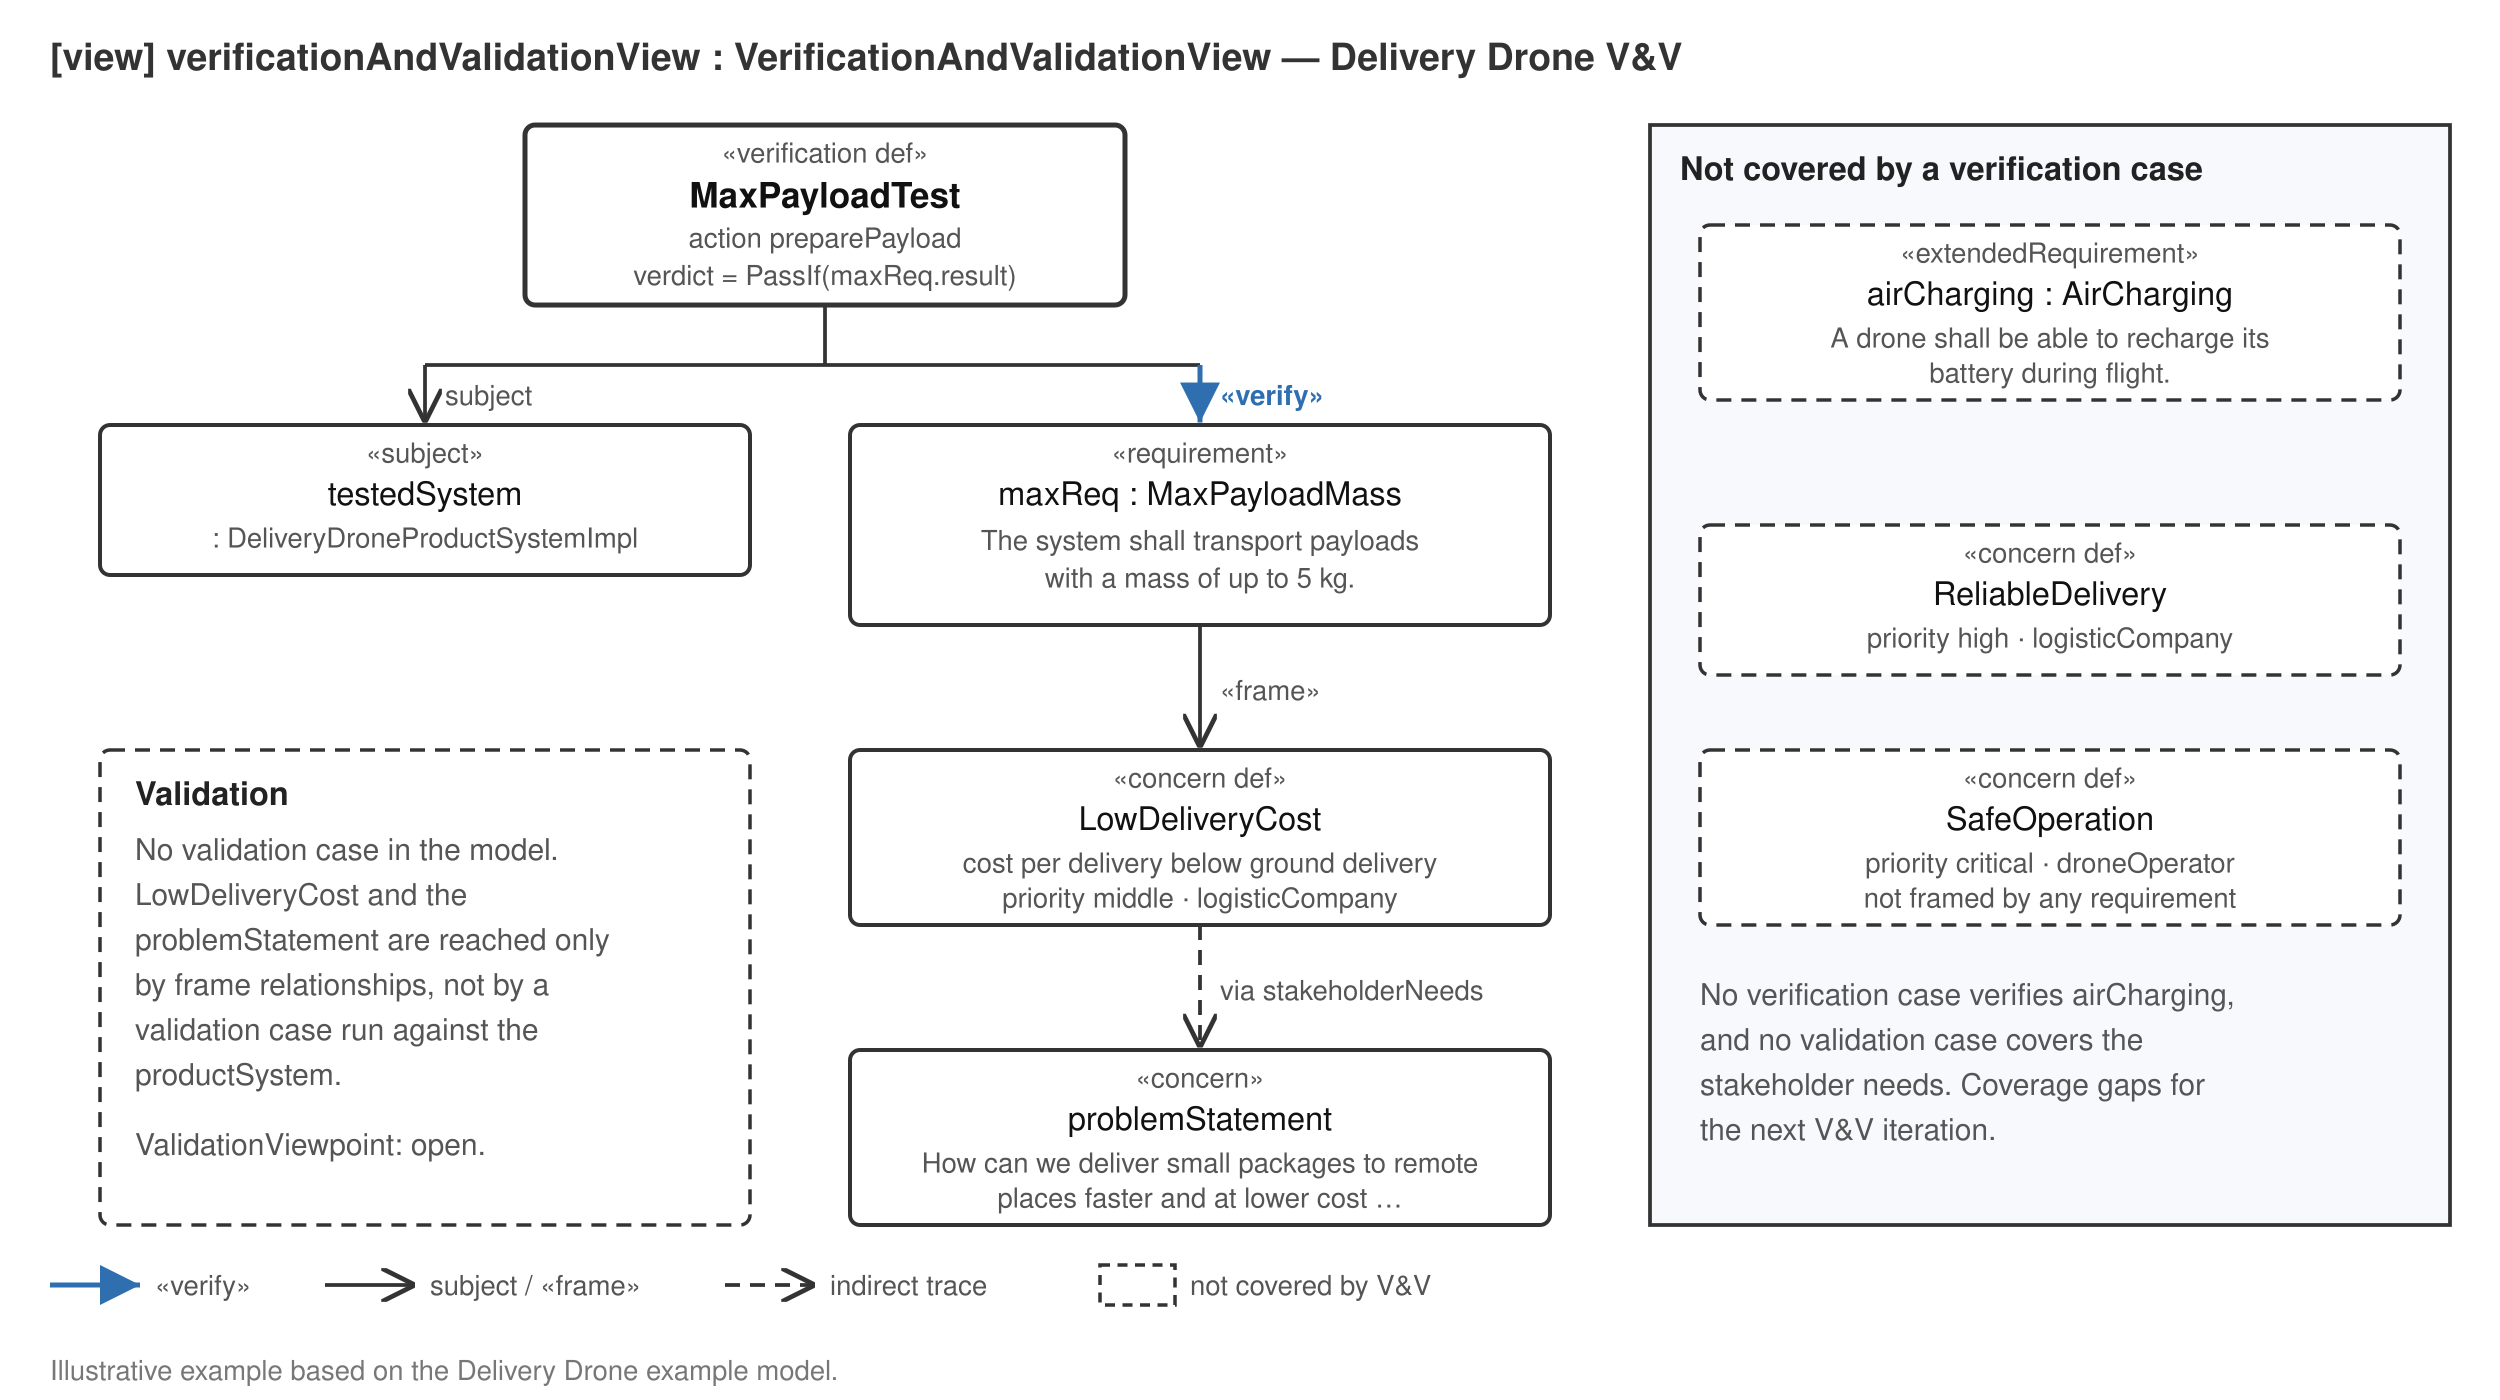
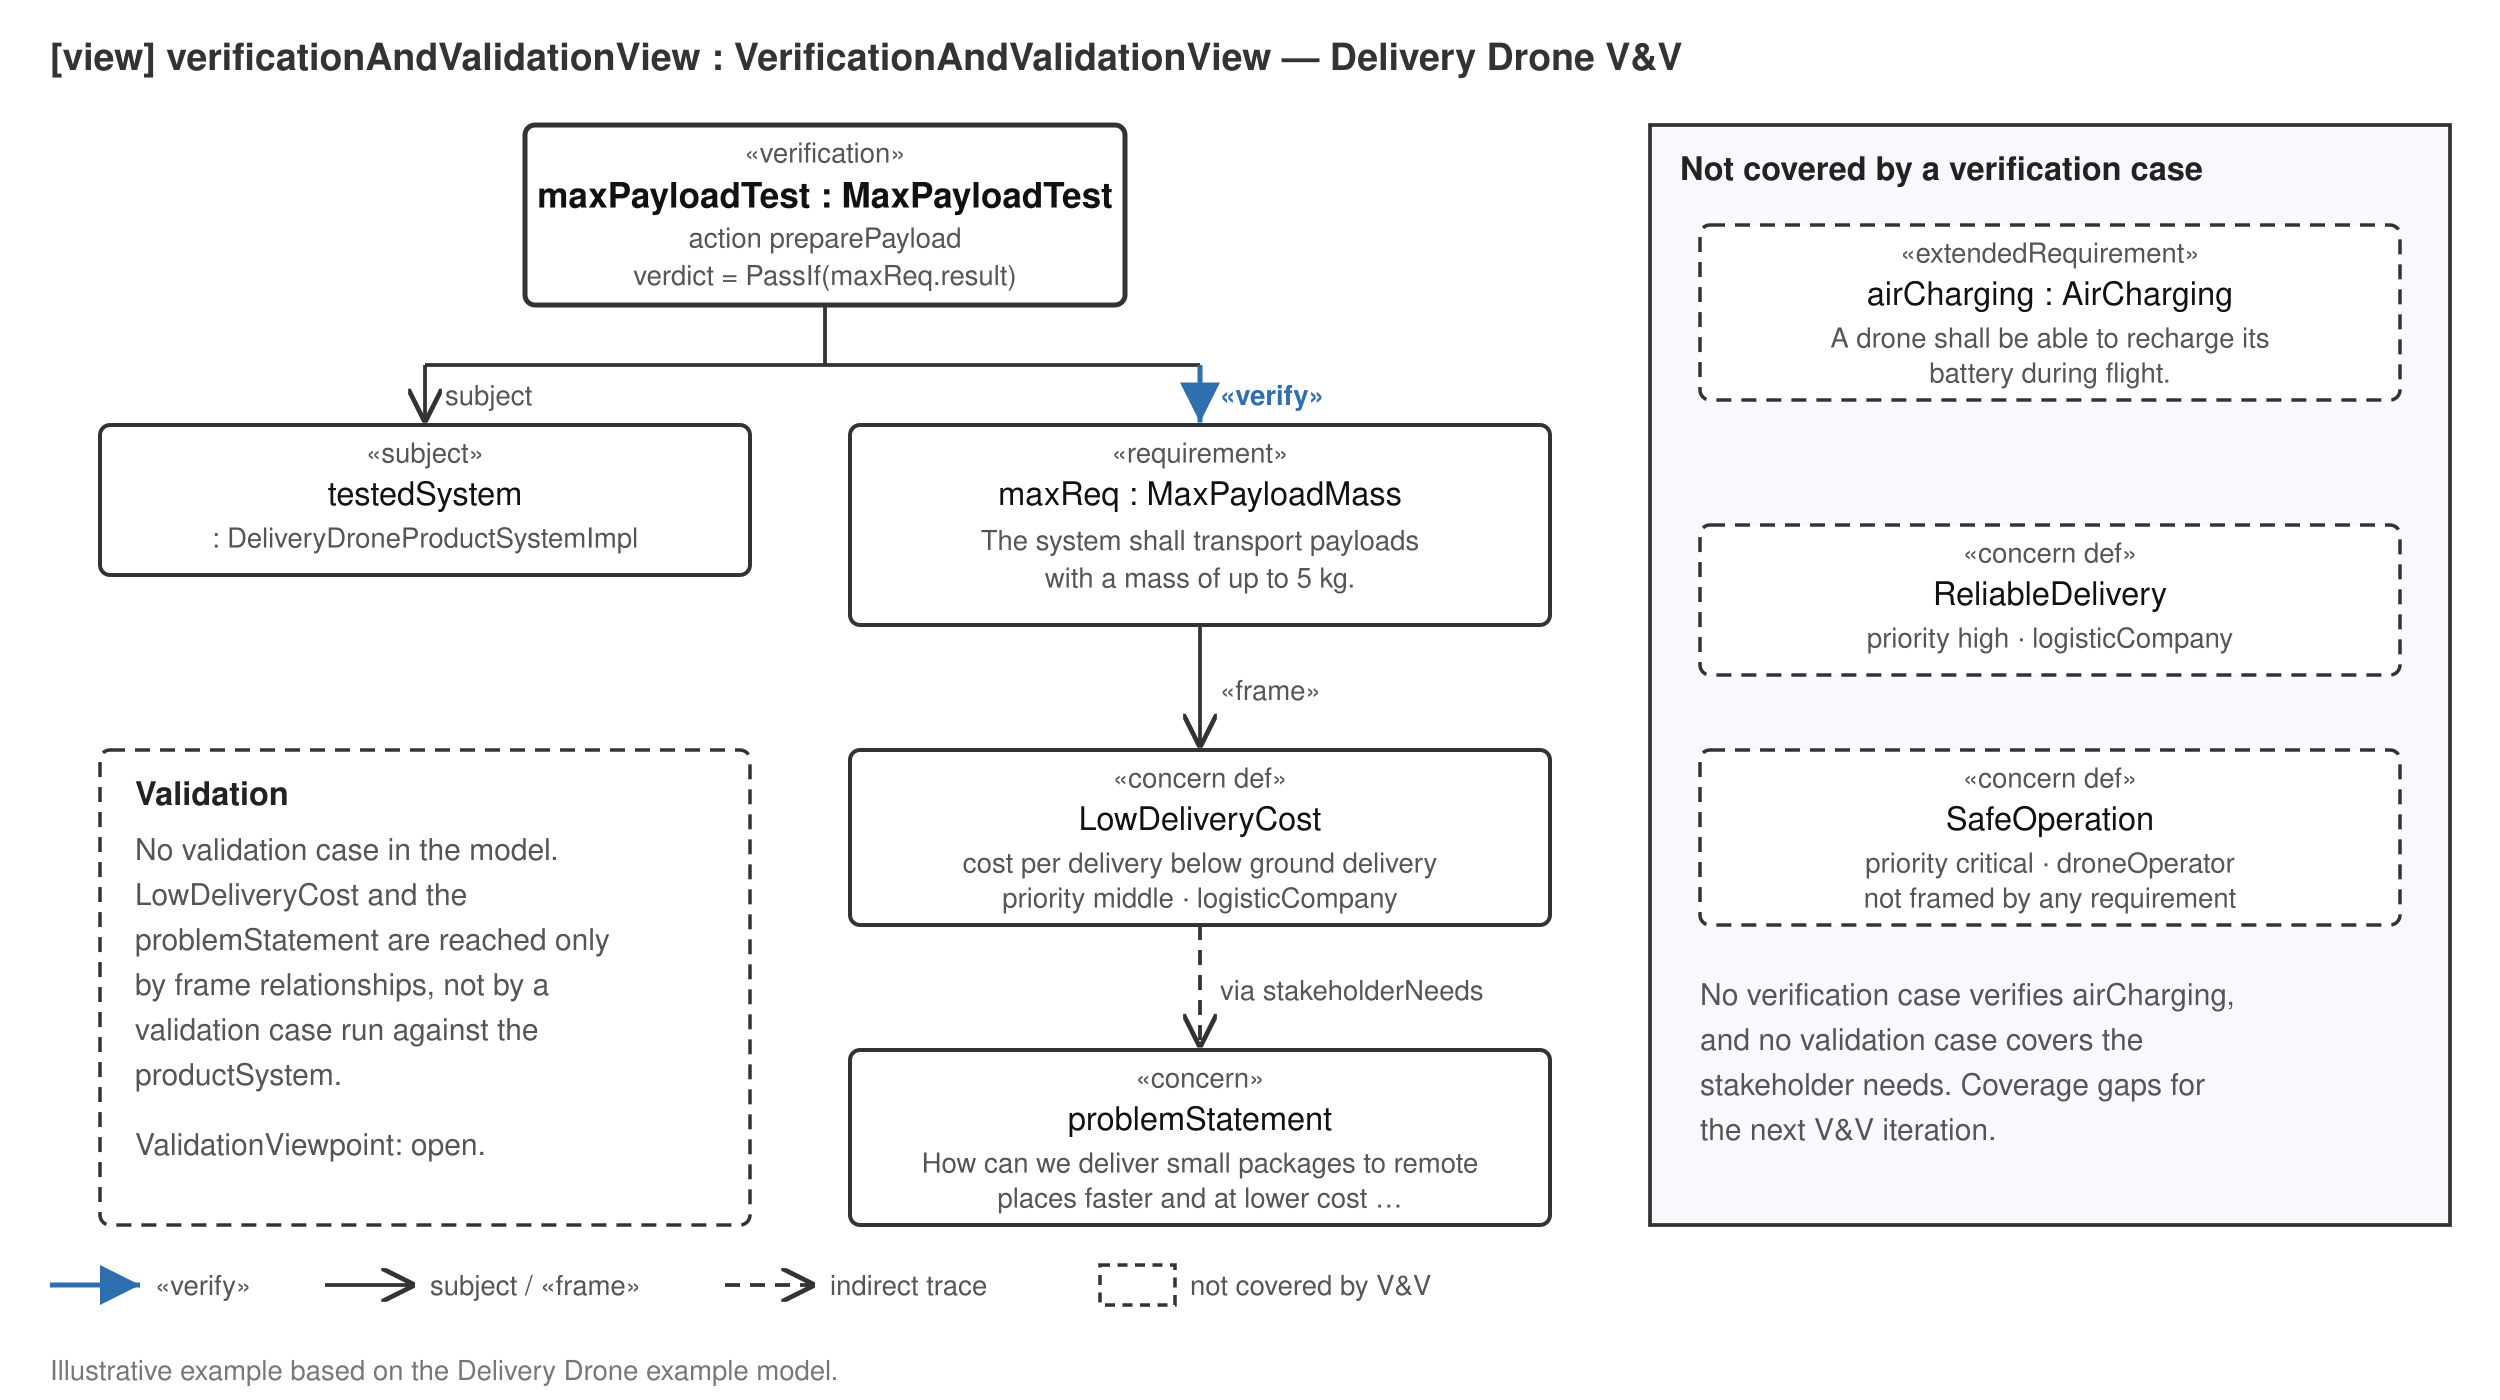
<svg xmlns="http://www.w3.org/2000/svg" width="1000" height="560" viewBox="0 0 1000 560" font-family="Segoe UI, Helvetica, Arial, sans-serif">
  <defs>
    <marker id="open" viewBox="0 0 10 10" refX="10" refY="5" markerWidth="9" markerHeight="9" orient="auto-start-reverse">
      <path d="M0,0 L10,5 L0,10" fill="none" stroke="#333" stroke-width="1.4" />
    </marker>
    <marker id="filled" viewBox="0 0 10 10" refX="10" refY="5" markerWidth="8" markerHeight="8" orient="auto-start-reverse">
      <path d="M0,0 L10,5 L0,10 z" fill="#2f6fb0" />
    </marker>
  </defs>
  <rect width="1000" height="560" fill="#ffffff" />
  <text x="20" y="28" font-size="15" font-weight="600" fill="#333">[view] verificationAndValidationView : VerificationAndValidationView — Delivery Drone V&amp;V</text>
  <g stroke="#333" stroke-width="1.5" fill="none">
    <line x1="330" y1="122" x2="330" y2="146" />
    <line x1="170" y1="146" x2="480" y2="146" />
    <line x1="170" y1="146" x2="170" y2="169" marker-end="url(#open)" />
    <line x1="480" y1="250" x2="480" y2="299" marker-end="url(#open)" />
    <line x1="480" y1="370" x2="480" y2="419" stroke-dasharray="6 4" marker-end="url(#open)" />
    <line x1="820" y1="160" x2="820" y2="209" marker-end="url(#open)" />
  </g>
  <line x1="480" y1="146" x2="480" y2="169" stroke="#2f6fb0" stroke-width="2" marker-end="url(#filled)" />
  <g font-size="11" fill="#555">
    <text x="178" y="162">subject</text>
    <text x="488" y="162" fill="#2f6fb0" font-weight="600">«verify»</text>
    <text x="488" y="280">«frame»</text>
    <text x="488" y="400">via stakeholderNeeds</text>
    <text x="828" y="190">«frame»</text>
  </g>
  <rect x="210" y="50" width="240" height="72" rx="4" fill="#ffffff" stroke="#333" stroke-width="2" />
  <g text-anchor="middle">
-     <text x="330" y="65" font-size="11" fill="#555">«verification def»</text>
-     <text x="330" y="83" font-size="14" font-weight="600" fill="#111">MaxPayloadTest</text>
+     <text x="330" y="65" font-size="11" fill="#555">«verification»</text>
+     <text x="330" y="83" font-size="14" font-weight="600" fill="#111">maxPayloadTest : MaxPayloadTest</text>
    <text x="330" y="99" font-size="11" fill="#555">action preparePayload</text>
    <text x="330" y="114" font-size="11" fill="#555">verdict = PassIf(maxReq.result)</text>
  </g>
  <rect x="40" y="170" width="260" height="60" rx="4" fill="#ffffff" stroke="#333" stroke-width="1.6" />
  <g text-anchor="middle">
    <text x="170" y="185" font-size="11" fill="#555">«subject»</text>
    <text x="170" y="202" font-size="13" fill="#111">testedSystem</text>
    <text x="170" y="219" font-size="11" fill="#555">: DeliveryDroneProductSystemImpl</text>
  </g>
  <rect x="340" y="170" width="280" height="80" rx="4" fill="#ffffff" stroke="#333" stroke-width="1.6" />
  <g text-anchor="middle">
    <text x="480" y="185" font-size="11" fill="#555">«requirement»</text>
    <text x="480" y="202" font-size="13" fill="#111">maxReq : MaxPayloadMass</text>
    <text x="480" y="220" font-size="11" fill="#555">The system shall transport payloads</text>
    <text x="480" y="235" font-size="11" fill="#555">with a mass of up to 5 kg.</text>
  </g>
  <rect x="340" y="300" width="280" height="70" rx="4" fill="#ffffff" stroke="#333" stroke-width="1.6" />
  <g text-anchor="middle">
    <text x="480" y="315" font-size="11" fill="#555">«concern def»</text>
    <text x="480" y="332" font-size="13" fill="#111">LowDeliveryCost</text>
    <text x="480" y="349" font-size="11" fill="#555">cost per delivery below ground delivery</text>
    <text x="480" y="363" font-size="11" fill="#555">priority middle · logisticCompany</text>
  </g>
  <rect x="340" y="420" width="280" height="70" rx="4" fill="#ffffff" stroke="#333" stroke-width="1.6" />
  <g text-anchor="middle">
    <text x="480" y="435" font-size="11" fill="#555">«concern»</text>
    <text x="480" y="452" font-size="13" fill="#111">problemStatement</text>
    <text x="480" y="469" font-size="11" fill="#555">How can we deliver small packages to remote</text>
    <text x="480" y="483" font-size="11" fill="#555">places faster and at lower cost …</text>
  </g>
  <rect x="40" y="300" width="260" height="190" rx="4" fill="#ffffff" stroke="#333" stroke-width="1.4" stroke-dasharray="6 4" />
  <text x="54" y="322" font-size="13" font-weight="600" fill="#222">Validation</text>
  <g font-size="12" fill="#555">
    <text x="54" y="344">No validation case in the model.</text>
    <text x="54" y="362">LowDeliveryCost and the</text>
    <text x="54" y="380">problemStatement are reached only</text>
    <text x="54" y="398">by frame relationships, not by a</text>
    <text x="54" y="416">validation case run against the</text>
    <text x="54" y="434">productSystem.</text>
    <text x="54" y="462">ValidationViewpoint: open.</text>
  </g>
  <rect x="660" y="50" width="320" height="440" fill="#f7f9fc" stroke="#333" stroke-width="1.5" />
  <text x="672" y="72" font-size="13" font-weight="600" fill="#222">Not covered by a verification case</text>
  <rect x="680" y="90" width="280" height="70" rx="4" fill="#ffffff" stroke="#333" stroke-width="1.4" stroke-dasharray="6 4" />
  <g text-anchor="middle">
    <text x="820" y="105" font-size="11" fill="#555">«extendedRequirement»</text>
    <text x="820" y="122" font-size="13" fill="#111">airCharging : AirCharging</text>
    <text x="820" y="139" font-size="11" fill="#555">A drone shall be able to recharge its</text>
    <text x="820" y="153" font-size="11" fill="#555">battery during flight.</text>
  </g>
  <rect x="680" y="210" width="280" height="60" rx="4" fill="#ffffff" stroke="#333" stroke-width="1.4" stroke-dasharray="6 4" />
  <g text-anchor="middle">
    <text x="820" y="225" font-size="11" fill="#555">«concern def»</text>
    <text x="820" y="242" font-size="13" fill="#111">ReliableDelivery</text>
    <text x="820" y="259" font-size="11" fill="#555">priority high · logisticCompany</text>
  </g>
  <rect x="680" y="300" width="280" height="70" rx="4" fill="#ffffff" stroke="#333" stroke-width="1.4" stroke-dasharray="6 4" />
  <g text-anchor="middle">
    <text x="820" y="315" font-size="11" fill="#555">«concern def»</text>
    <text x="820" y="332" font-size="13" fill="#111">SafeOperation</text>
    <text x="820" y="349" font-size="11" fill="#555">priority critical · droneOperator</text>
    <text x="820" y="363" font-size="11" fill="#555">not framed by any requirement</text>
  </g>
  <g font-size="12" fill="#555">
    <text x="680" y="402">No verification case verifies airCharging,</text>
    <text x="680" y="420">and no validation case covers the</text>
    <text x="680" y="438">stakeholder needs. Coverage gaps for</text>
    <text x="680" y="456">the next V&amp;V iteration.</text>
  </g>
  <g font-size="11" fill="#555">
    <line x1="20" y1="514" x2="56" y2="514" stroke="#2f6fb0" stroke-width="2" marker-end="url(#filled)" />
    <text x="62" y="518">«verify»</text>
    <line x1="130" y1="514" x2="166" y2="514" stroke="#333" stroke-width="1.5" marker-end="url(#open)" />
    <text x="172" y="518">subject / «frame»</text>
    <line x1="290" y1="514" x2="326" y2="514" stroke="#333" stroke-width="1.5" stroke-dasharray="6 4" marker-end="url(#open)" />
    <text x="332" y="518">indirect trace</text>
    <rect x="440" y="506" width="30" height="16" fill="#ffffff" stroke="#333" stroke-width="1.4" stroke-dasharray="4 3" />
    <text x="476" y="518">not covered by V&amp;V</text>
  </g>
  <text x="20" y="552" font-size="11" fill="#777">Illustrative example based on the Delivery Drone example model.</text>
</svg>
